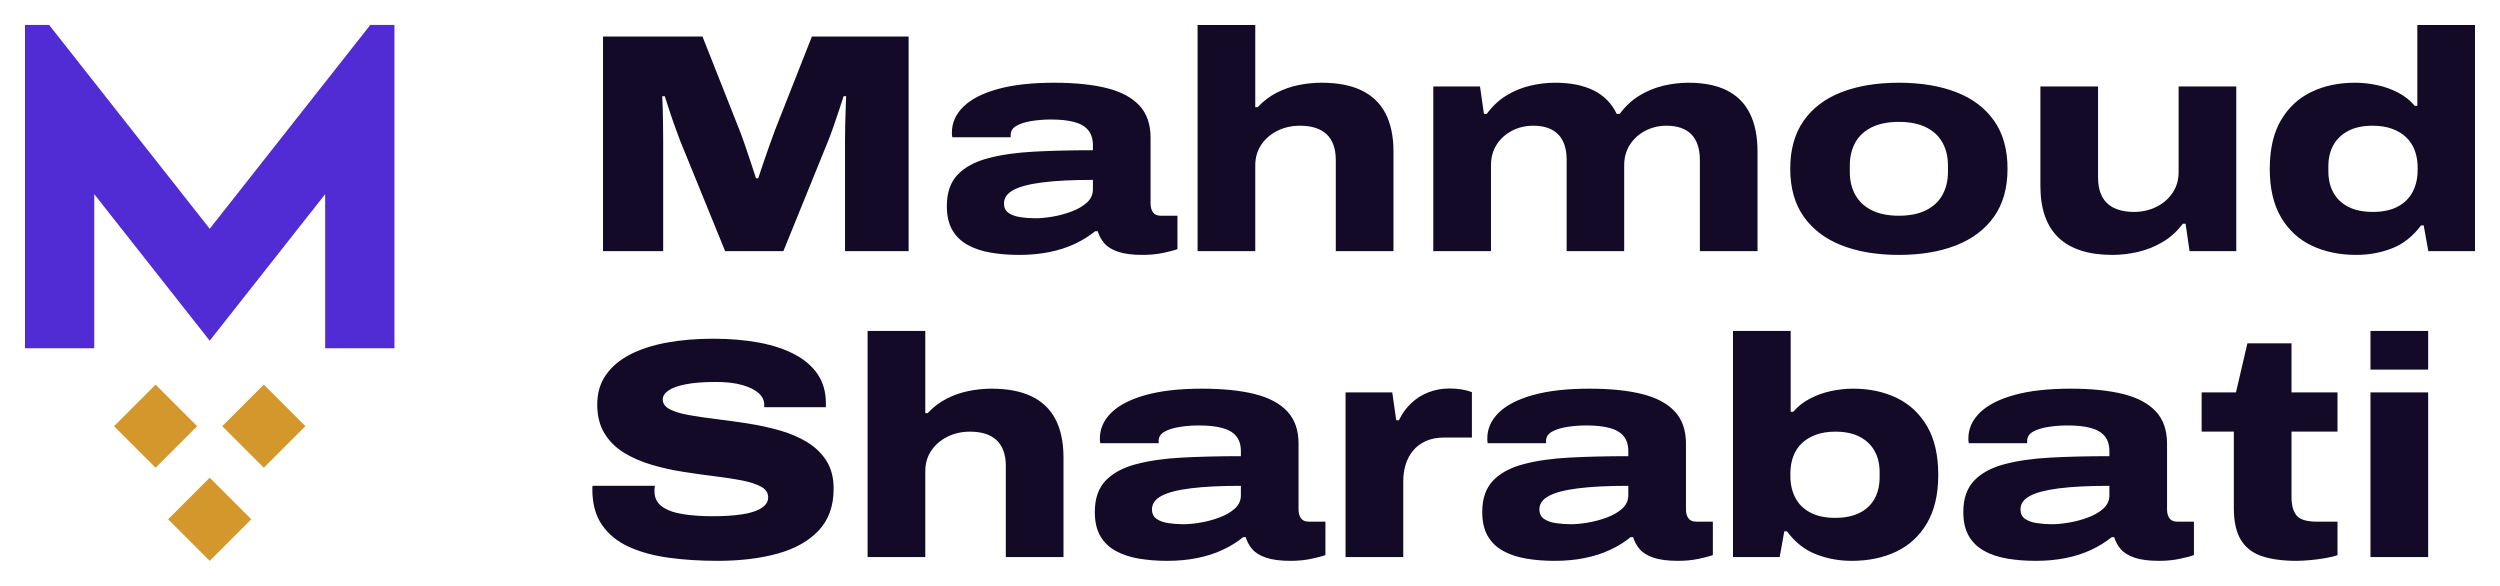
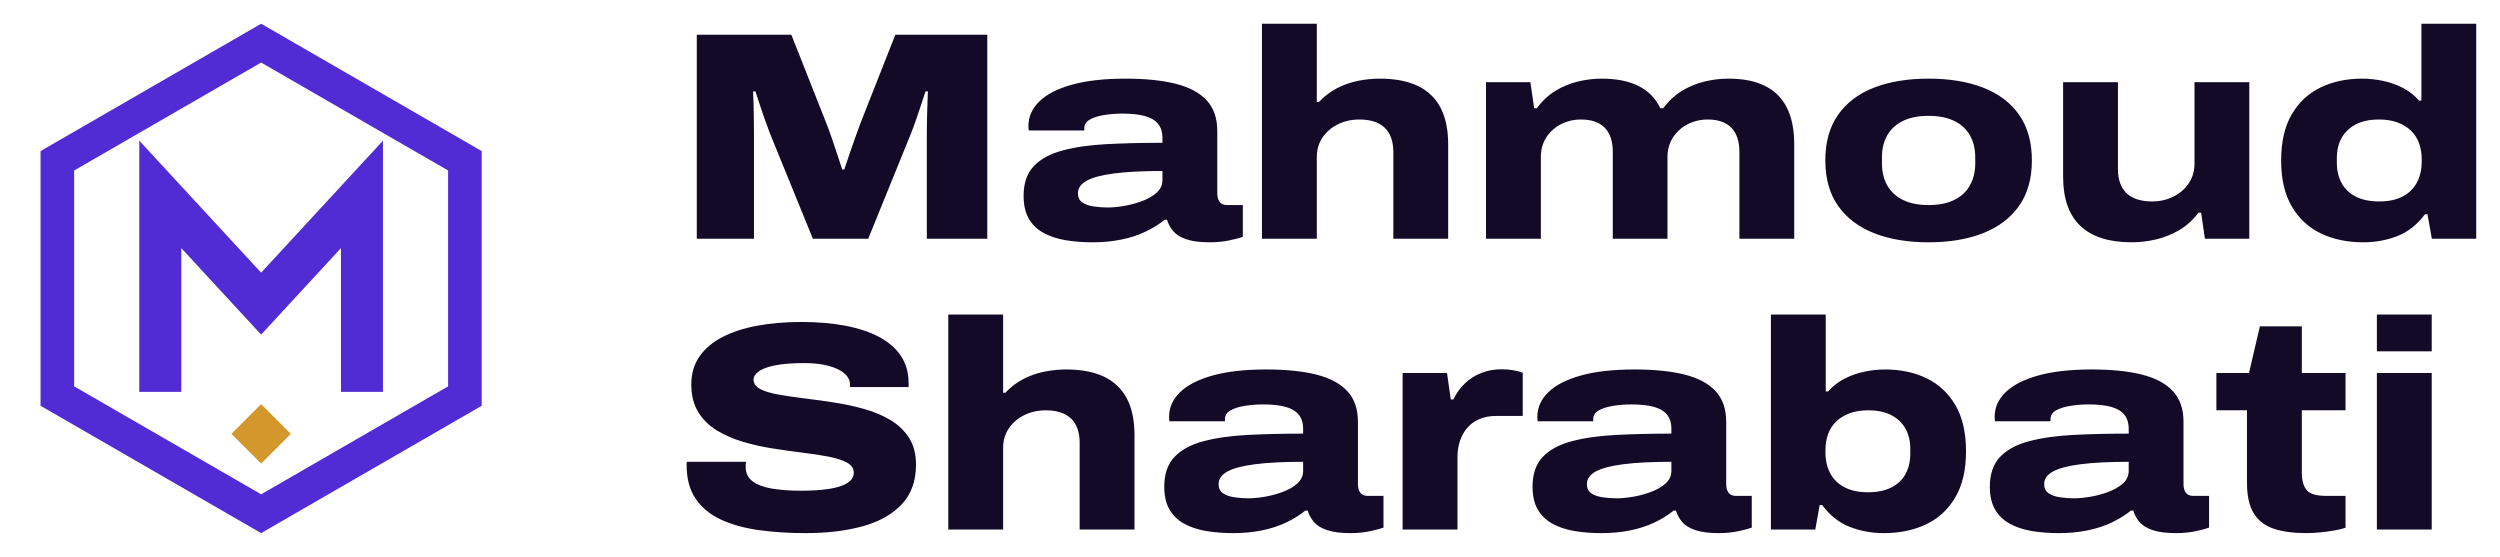
- <svg xmlns="http://www.w3.org/2000/svg" viewBox="-8.00 -80.45 800.80 187.65" role="img">
-   <g transform="translate(0.00 -61.36) scale(0.9246)">
-     <polygon points="0.00,100.00 0.00,-12.00 8.37,-12.00 64.00,58.61 119.63,-12.00 128.00,-12.00 128.00,100.00 104.00,100.00 104.00,46.62 64.00,97.39 24.00,46.62 24.00,100.00" fill="#512bd4" />
-     <polygon points="45.25,112.60 59.65,127.00 45.25,141.40 30.85,127.00" fill="#d4972c" />
-     <polygon points="82.75,112.60 97.15,127.00 82.75,141.40 68.35,127.00" fill="#d4972c" />
-     <polygon points="64.00,144.85 78.40,159.25 64.00,173.65 49.60,159.25" fill="#d4972c" />
+ <svg xmlns="http://www.w3.org/2000/svg" viewBox="-8.00 -80.45 842.44 187.65" role="img">
+   <g transform="translate(-10.62 -77.24) scale(1.4158)">
+     <polygon points="64.00,8.00 112.50,36.00 112.50,92.00 64.00,120.00 15.50,92.00 15.50,36.00" fill="none" stroke="#512bd4" stroke-width="8" stroke-linejoin="miter" />
+     <polyline points="40,86 40,44 64,70 88,44 88,86" fill="none" stroke="#512bd4" stroke-width="10" stroke-linecap="square" stroke-linejoin="miter" />
+     <rect x="59" y="96" width="10" height="10" transform="rotate(45 64 101)" fill="#d4972c" />
  </g>
-   <path transform="translate(176.71 0)" d="M8.45 0V-68.75H40.31L52.1 -38.94Q52.85 -37.07 53.81 -34.28Q54.77 -31.48 55.75 -28.55Q56.73 -25.61 57.46 -23.34H58.16Q58.84 -25.42 59.79 -28.21Q60.75 -30.99 61.76 -33.86Q62.77 -36.73 63.57 -38.85L75.36 -68.75H106.34V0H85.97V-35.48Q85.97 -37.61 86.02 -40.2Q86.07 -42.79 86.17 -45.3Q86.27 -47.82 86.32 -49.64H85.52Q84.91 -47.71 84.03 -45.09Q83.15 -42.47 82.27 -39.91Q81.38 -37.35 80.63 -35.48L66.22 0H47.57L33.11 -35.48Q32.1 -38.13 31.15 -40.82Q30.19 -43.52 29.46 -45.85Q28.72 -48.18 28.22 -49.64H27.42Q27.52 -48.22 27.57 -45.89Q27.62 -43.56 27.67 -40.87Q27.72 -38.18 27.72 -35.48V0ZM141.8 1.2Q136.88 1.2 132.64 0.48Q128.4 -0.25 125.24 -2Q122.08 -3.75 120.33 -6.77Q118.58 -9.8 118.58 -14.46Q118.58 -20.81 121.99 -24.44Q125.41 -28.06 131.7 -29.74Q138 -31.43 146.55 -31.88Q155.1 -32.33 165.37 -32.33V-33.94Q165.37 -36.96 163.85 -38.77Q162.34 -40.58 159.38 -41.37Q156.42 -42.17 151.96 -42.17Q148.76 -42.17 145.8 -41.7Q142.83 -41.24 140.93 -40.18Q139.03 -39.11 139.03 -37.26V-36.49H120.34Q120.24 -36.89 120.22 -37.21Q120.2 -37.53 120.2 -37.97Q120.2 -42.67 123.89 -46.28Q127.59 -49.89 134.89 -51.92Q142.19 -53.95 152.95 -53.95Q162.9 -53.95 169.8 -52.23Q176.69 -50.5 180.26 -46.65Q183.84 -42.81 183.84 -36.32V-15.25Q183.84 -13.51 184.62 -12.43Q185.4 -11.35 187.13 -11.35H192.45V-0.66Q191.01 -0.1 187.93 0.55Q184.85 1.2 181.32 1.2Q176.38 1.2 173.41 0.18Q170.44 -0.84 168.99 -2.57Q167.53 -4.31 166.91 -6.39H166.11Q163.26 -4.07 159.55 -2.33Q155.84 -0.59 151.4 0.3Q146.96 1.2 141.8 1.2ZM146.99 -10.53Q149.27 -10.53 152.35 -11.04Q155.43 -11.55 158.43 -12.66Q161.43 -13.76 163.4 -15.51Q165.37 -17.27 165.37 -19.8V-22.83Q155.53 -22.83 149.21 -22.02Q142.89 -21.22 139.89 -19.58Q136.89 -17.95 136.89 -15.3Q136.89 -13.26 138.36 -12.24Q139.84 -11.22 142.19 -10.88Q144.53 -10.53 146.99 -10.53ZM198.9 0V-72.45H217.38V-46.11H218.13Q220.88 -49.03 224.21 -50.74Q227.55 -52.45 231.24 -53.2Q234.93 -53.95 238.59 -53.95Q246.26 -53.95 251.37 -51.52Q256.48 -49.08 259.07 -44.17Q261.65 -39.25 261.65 -31.84V0H243.17V-29.28Q243.17 -31.97 242.41 -34.05Q241.65 -36.13 240.2 -37.47Q238.75 -38.82 236.63 -39.5Q234.5 -40.18 231.72 -40.18Q227.76 -40.18 224.5 -38.57Q221.25 -36.96 219.31 -34.11Q217.38 -31.27 217.38 -27.51V0ZM274.4 0V-52.75H289.36L290.63 -43.97H291.53Q294.22 -47.65 297.77 -49.83Q301.31 -52 305.36 -52.98Q309.41 -53.95 313.38 -53.95Q320.83 -53.95 325.79 -51.48Q330.74 -49 333.16 -43.97H334.11Q336.85 -47.65 340.42 -49.83Q343.99 -52 348.04 -52.98Q352.09 -53.95 356.1 -53.95Q363.48 -53.95 368.39 -51.52Q373.3 -49.08 375.78 -44.17Q378.26 -39.25 378.26 -31.84V0H359.79V-29.28Q359.79 -31.97 359.08 -34.05Q358.37 -36.13 357.02 -37.47Q355.67 -38.82 353.67 -39.5Q351.67 -40.18 349.14 -40.18Q345.43 -40.18 342.33 -38.57Q339.22 -36.96 337.39 -34.11Q335.55 -31.27 335.55 -27.51V0H317.12V-29.28Q317.12 -31.97 316.41 -34.05Q315.7 -36.13 314.35 -37.47Q313 -38.82 311 -39.5Q309 -40.18 306.42 -40.18Q302.71 -40.18 299.61 -38.57Q296.51 -36.96 294.69 -34.11Q292.88 -31.27 292.88 -27.51V0ZM423.54 1.2Q413 1.2 405.18 -1.87Q397.36 -4.95 393.05 -11.07Q388.74 -17.19 388.74 -26.4Q388.74 -35.65 393.05 -41.78Q397.36 -47.91 405.18 -50.93Q413 -53.95 423.54 -53.95Q434.07 -53.95 441.89 -50.93Q449.71 -47.91 454.03 -41.78Q458.34 -35.65 458.34 -26.4Q458.34 -17.19 454.03 -11.07Q449.71 -4.95 441.89 -1.87Q434.07 1.2 423.54 1.2ZM423.54 -11.35Q428.76 -11.35 432.27 -13.12Q435.77 -14.88 437.51 -18.05Q439.26 -21.22 439.26 -25.4V-27.4Q439.26 -31.62 437.51 -34.77Q435.77 -37.92 432.27 -39.66Q428.76 -41.41 423.54 -41.41Q418.32 -41.41 414.81 -39.66Q411.31 -37.92 409.56 -34.77Q407.82 -31.62 407.82 -27.4V-25.4Q407.82 -21.22 409.56 -18.05Q411.31 -14.88 414.81 -13.12Q418.32 -11.35 423.54 -11.35ZM491.93 1.2Q480.49 1.2 474.68 -4.33Q468.87 -9.85 468.87 -20.92V-52.75H487.34V-23.48Q487.34 -20.78 488.1 -18.71Q488.86 -16.63 490.31 -15.28Q491.76 -13.94 493.91 -13.26Q496.06 -12.57 498.79 -12.57Q502.76 -12.57 506.01 -14.18Q509.26 -15.79 511.2 -18.67Q513.14 -21.54 513.14 -25.24V-52.75H531.61V0H516.65L515.38 -8.78H514.48Q511.73 -5.1 508.04 -2.93Q504.34 -0.75 500.22 0.22Q496.09 1.2 491.93 1.2ZM570.05 1.2Q562.01 1.2 555.77 -1.77Q549.53 -4.75 545.93 -10.87Q542.34 -16.99 542.34 -26.35Q542.34 -35.81 545.91 -41.91Q549.48 -48.01 555.63 -50.98Q561.78 -53.95 569.63 -53.95Q573.13 -53.95 576.71 -53.19Q580.29 -52.43 583.45 -50.78Q586.6 -49.14 588.8 -46.54H589.61V-72.45H608.08V0H593.13L591.65 -8.25H590.8Q586.88 -2.99 581.5 -0.9Q576.12 1.2 570.05 1.2ZM575.39 -12.57Q580.16 -12.57 583.34 -14.27Q586.53 -15.96 588.12 -19Q589.71 -22.04 589.71 -26.01V-26.7Q589.71 -29.74 588.81 -32.2Q587.9 -34.67 586.08 -36.43Q584.26 -38.19 581.57 -39.18Q578.88 -40.18 575.3 -40.18Q570.63 -40.18 567.47 -38.52Q564.31 -36.85 562.71 -33.96Q561.11 -31.08 561.11 -27.21V-25.55Q561.11 -21.68 562.73 -18.74Q564.35 -15.8 567.51 -14.19Q570.67 -12.57 575.39 -12.57ZM45.16 99.2Q36.76 99.2 29.47 98.2Q22.18 97.19 16.7 94.69Q11.22 92.18 8.13 87.7Q5.03 83.22 5.03 76.32Q5.03 76.12 5.03 75.79Q5.03 75.47 5.13 75.16H25.08Q24.98 75.56 24.95 76Q24.93 76.44 24.93 76.92Q24.93 79.97 27.25 81.73Q29.57 83.49 33.81 84.2Q38.05 84.91 43.66 84.91Q46.02 84.91 48.48 84.77Q50.94 84.62 53.23 84.26Q55.52 83.9 57.35 83.21Q59.17 82.53 60.26 81.45Q61.35 80.37 61.35 78.85Q61.35 76.68 59.05 75.43Q56.75 74.18 52.84 73.42Q48.92 72.67 44.05 72.08Q39.19 71.48 33.98 70.66Q28.76 69.84 23.9 68.39Q19.03 66.94 15.11 64.53Q11.2 62.12 8.9 58.34Q6.6 54.55 6.6 49.09Q6.6 43.63 9.37 39.66Q12.13 35.69 17.12 33.11Q22.11 30.54 28.9 29.29Q35.7 28.05 43.71 28.05Q51.87 28.05 58.52 29.31Q65.16 30.57 69.93 33.12Q74.7 35.67 77.27 39.53Q79.83 43.4 79.83 48.61V49.99H60.09V49.18Q60.09 47.09 58.29 45.47Q56.48 43.85 53.04 42.88Q49.59 41.9 44.66 41.9Q38.77 41.9 34.97 42.64Q31.18 43.38 29.38 44.66Q27.58 45.93 27.58 47.45Q27.58 49.48 29.87 50.67Q32.17 51.85 36.09 52.53Q40 53.22 44.87 53.81Q49.73 54.4 54.95 55.22Q60.16 56.04 65.02 57.41Q69.89 58.79 73.81 61.16Q77.73 63.54 80.02 67.17Q82.32 70.8 82.32 76.11Q82.32 84.38 77.53 89.48Q72.74 94.57 64.35 96.89Q55.96 99.2 45.16 99.2ZM93.2 98V25.55H111.68V51.89H112.43Q115.18 48.97 118.51 47.26Q121.85 45.55 125.54 44.8Q129.23 44.05 132.89 44.05Q140.56 44.05 145.67 46.48Q150.78 48.92 153.37 53.83Q155.95 58.75 155.95 66.16V98H137.47V68.72Q137.47 66.03 136.71 63.95Q135.95 61.87 134.5 60.53Q133.05 59.18 130.93 58.5Q128.8 57.82 126.02 57.82Q122.06 57.82 118.8 59.43Q115.55 61.04 113.61 63.89Q111.68 66.73 111.68 70.49V98ZM189.2 99.2Q184.28 99.2 180.04 98.48Q175.8 97.75 172.64 96Q169.48 94.25 167.73 91.23Q165.98 88.2 165.98 83.54Q165.98 77.19 169.39 73.56Q172.81 69.94 179.1 68.26Q185.4 66.57 193.95 66.12Q202.5 65.67 212.77 65.67V64.06Q212.77 61.04 211.25 59.23Q209.74 57.42 206.78 56.63Q203.82 55.83 199.36 55.83Q196.16 55.83 193.2 56.3Q190.23 56.76 188.33 57.82Q186.43 58.89 186.43 60.74V61.51H167.74Q167.64 61.11 167.62 60.79Q167.6 60.47 167.6 60.03Q167.6 55.33 171.29 51.72Q174.99 48.11 182.29 46.08Q189.59 44.05 200.35 44.05Q210.3 44.05 217.2 45.77Q224.09 47.5 227.66 51.35Q231.24 55.19 231.24 61.68V82.75Q231.24 84.49 232.02 85.57Q232.8 86.65 234.53 86.65H239.85V97.34Q238.41 97.9 235.33 98.55Q232.25 99.2 228.72 99.2Q223.78 99.2 220.81 98.18Q217.84 97.16 216.39 95.43Q214.93 93.69 214.31 91.61H213.51Q210.66 93.93 206.95 95.67Q203.24 97.41 198.8 98.3Q194.36 99.2 189.2 99.2ZM194.39 87.47Q196.67 87.47 199.75 86.96Q202.83 86.45 205.83 85.34Q208.83 84.24 210.8 82.49Q212.77 80.73 212.77 78.2V75.17Q202.93 75.17 196.61 75.98Q190.29 76.78 187.29 78.42Q184.29 80.05 184.29 82.7Q184.29 84.74 185.76 85.76Q187.24 86.78 189.59 87.12Q191.93 87.47 194.39 87.47ZM246.3 98V45.25H261.26L262.53 54.17H263.39Q264.92 50.98 267.35 48.69Q269.77 46.4 272.9 45.2Q276.02 43.99 279.53 43.99Q281.55 43.99 283.35 44.27Q285.16 44.55 286.77 45.15V59.7H278.03Q274.51 59.7 272.01 60.83Q269.5 61.97 267.91 63.91Q266.32 65.86 265.55 68.34Q264.78 70.82 264.78 73.61V98ZM313.3 99.2Q308.38 99.2 304.14 98.48Q299.9 97.75 296.74 96Q293.58 94.25 291.83 91.23Q290.08 88.2 290.08 83.54Q290.08 77.19 293.49 73.56Q296.91 69.94 303.2 68.26Q309.5 66.57 318.05 66.12Q326.6 65.67 336.87 65.67V64.06Q336.87 61.04 335.35 59.23Q333.84 57.42 330.88 56.63Q327.92 55.83 323.46 55.83Q320.26 55.83 317.3 56.3Q314.33 56.76 312.43 57.82Q310.53 58.89 310.53 60.74V61.51H291.84Q291.74 61.11 291.72 60.79Q291.7 60.47 291.7 60.03Q291.7 55.33 295.39 51.72Q299.09 48.11 306.39 46.08Q313.69 44.05 324.45 44.05Q334.4 44.05 341.3 45.77Q348.19 47.5 351.76 51.35Q355.34 55.19 355.34 61.68V82.75Q355.34 84.49 356.12 85.57Q356.9 86.65 358.63 86.65H363.95V97.34Q362.51 97.9 359.43 98.55Q356.35 99.2 352.82 99.2Q347.88 99.2 344.91 98.18Q341.94 97.16 340.49 95.43Q339.03 93.69 338.41 91.61H337.61Q334.76 93.93 331.05 95.67Q327.34 97.41 322.9 98.3Q318.46 99.2 313.3 99.2ZM318.49 87.47Q320.77 87.47 323.85 86.96Q326.93 86.45 329.93 85.34Q332.93 84.24 334.9 82.49Q336.87 80.73 336.87 78.2V75.17Q327.03 75.17 320.71 75.98Q314.39 76.78 311.39 78.42Q308.39 80.05 308.39 82.7Q308.39 84.74 309.86 85.76Q311.34 86.78 313.69 87.12Q316.03 87.47 318.49 87.47ZM408.44 99.2Q402.37 99.2 396.99 97.1Q391.6 95.01 387.69 89.75H386.83L385.36 98H370.4V25.55H388.88V51.46H389.68Q391.94 48.86 395.09 47.22Q398.25 45.57 401.83 44.81Q405.41 44.05 408.85 44.05Q416.71 44.05 422.86 47.02Q429 49.99 432.58 56.09Q436.15 62.19 436.15 71.65Q436.15 81.01 432.55 87.13Q428.96 93.25 422.72 96.23Q416.48 99.2 408.44 99.2ZM403.09 85.43Q407.81 85.43 411 83.81Q414.18 82.2 415.78 79.26Q417.37 76.32 417.37 72.45V70.79Q417.37 66.92 415.78 64.04Q414.18 61.15 411.04 59.48Q407.9 57.82 403.18 57.82Q399.61 57.82 396.92 58.82Q394.23 59.81 392.41 61.57Q390.59 63.33 389.68 65.8Q388.78 68.26 388.78 71.3V71.99Q388.78 75.96 390.37 79Q391.96 82.04 395.17 83.73Q398.37 85.43 403.09 85.43ZM467.4 99.2Q462.48 99.2 458.24 98.48Q454 97.75 450.84 96Q447.68 94.25 445.93 91.23Q444.18 88.2 444.18 83.54Q444.18 77.19 447.59 73.56Q451.01 69.94 457.3 68.26Q463.6 66.57 472.15 66.12Q480.7 65.67 490.97 65.67V64.06Q490.97 61.04 489.45 59.23Q487.94 57.42 484.98 56.63Q482.02 55.83 477.56 55.83Q474.36 55.83 471.4 56.3Q468.43 56.76 466.53 57.82Q464.63 58.89 464.63 60.74V61.51H445.94Q445.84 61.11 445.82 60.79Q445.8 60.47 445.8 60.03Q445.8 55.33 449.49 51.72Q453.19 48.11 460.49 46.08Q467.79 44.05 478.55 44.05Q488.5 44.05 495.4 45.77Q502.29 47.5 505.86 51.35Q509.44 55.19 509.44 61.68V82.75Q509.44 84.49 510.22 85.57Q511 86.65 512.73 86.65H518.05V97.34Q516.61 97.9 513.53 98.55Q510.45 99.2 506.92 99.2Q501.98 99.2 499.01 98.18Q496.04 97.16 494.59 95.43Q493.13 93.69 492.51 91.61H491.71Q488.86 93.93 485.15 95.67Q481.44 97.41 477 98.3Q472.56 99.2 467.4 99.2ZM472.59 87.47Q474.87 87.47 477.95 86.96Q481.03 86.45 484.03 85.34Q487.03 84.24 489 82.49Q490.97 80.73 490.97 78.2V75.17Q481.13 75.17 474.81 75.98Q468.49 76.78 465.49 78.42Q462.49 80.05 462.49 82.7Q462.49 84.74 463.96 85.76Q465.44 86.78 467.79 87.12Q470.13 87.47 472.59 87.47ZM550.88 99.2Q544.32 99.2 539.85 97.71Q535.38 96.22 533.11 92.52Q530.83 88.83 530.83 82.22V57.79H520.52V45.25H531.51L535.18 29.52H549.31V45.25H564.04V57.79H549.31V78.83Q549.31 82.63 550.9 84.64Q552.5 86.65 557.47 86.65H564.04V97.39Q562.64 97.89 560.19 98.32Q557.75 98.75 555.22 98.97Q552.69 99.2 550.88 99.2ZM574.6 37.95V25.55H593.08V37.95ZM574.6 98V45.25H593.08V98Z" fill="#120a26" />
+   <path transform="translate(218.35 0)" d="M8.45 0V-68.75H40.31L52.1 -38.94Q52.85 -37.07 53.81 -34.28Q54.77 -31.48 55.75 -28.55Q56.73 -25.61 57.46 -23.34H58.16Q58.84 -25.42 59.79 -28.21Q60.75 -30.99 61.76 -33.86Q62.77 -36.73 63.57 -38.85L75.36 -68.75H106.34V0H85.97V-35.48Q85.97 -37.61 86.02 -40.2Q86.07 -42.79 86.17 -45.3Q86.27 -47.82 86.32 -49.64H85.52Q84.91 -47.71 84.03 -45.09Q83.15 -42.47 82.27 -39.91Q81.38 -37.35 80.63 -35.48L66.22 0H47.57L33.11 -35.48Q32.1 -38.13 31.15 -40.82Q30.19 -43.52 29.46 -45.85Q28.72 -48.18 28.22 -49.64H27.42Q27.52 -48.22 27.57 -45.89Q27.62 -43.56 27.67 -40.87Q27.72 -38.18 27.72 -35.48V0ZM141.8 1.2Q136.88 1.2 132.64 0.48Q128.4 -0.25 125.24 -2Q122.08 -3.75 120.33 -6.77Q118.58 -9.8 118.58 -14.46Q118.58 -20.81 121.99 -24.44Q125.41 -28.06 131.7 -29.74Q138 -31.43 146.55 -31.88Q155.1 -32.33 165.37 -32.33V-33.94Q165.37 -36.96 163.85 -38.77Q162.34 -40.58 159.38 -41.37Q156.42 -42.17 151.96 -42.17Q148.76 -42.17 145.8 -41.7Q142.83 -41.24 140.93 -40.18Q139.03 -39.11 139.03 -37.26V-36.49H120.34Q120.24 -36.89 120.22 -37.21Q120.2 -37.53 120.2 -37.97Q120.2 -42.67 123.89 -46.28Q127.59 -49.89 134.89 -51.92Q142.19 -53.95 152.95 -53.95Q162.9 -53.95 169.8 -52.23Q176.69 -50.5 180.26 -46.65Q183.84 -42.81 183.84 -36.32V-15.25Q183.84 -13.51 184.62 -12.43Q185.4 -11.35 187.13 -11.35H192.45V-0.66Q191.01 -0.1 187.93 0.55Q184.85 1.2 181.32 1.2Q176.38 1.2 173.41 0.18Q170.44 -0.84 168.99 -2.57Q167.53 -4.31 166.91 -6.39H166.11Q163.26 -4.07 159.55 -2.33Q155.84 -0.59 151.4 0.3Q146.96 1.2 141.8 1.2ZM146.99 -10.53Q149.27 -10.53 152.35 -11.04Q155.43 -11.55 158.43 -12.66Q161.43 -13.76 163.4 -15.51Q165.37 -17.27 165.37 -19.8V-22.83Q155.53 -22.83 149.21 -22.02Q142.89 -21.22 139.89 -19.58Q136.89 -17.95 136.89 -15.3Q136.89 -13.26 138.36 -12.24Q139.84 -11.22 142.19 -10.88Q144.53 -10.53 146.99 -10.53ZM198.9 0V-72.45H217.38V-46.11H218.13Q220.88 -49.03 224.21 -50.74Q227.55 -52.45 231.24 -53.2Q234.93 -53.95 238.59 -53.95Q246.26 -53.95 251.37 -51.52Q256.48 -49.08 259.07 -44.17Q261.65 -39.25 261.65 -31.84V0H243.17V-29.28Q243.17 -31.97 242.41 -34.05Q241.65 -36.13 240.2 -37.47Q238.75 -38.82 236.63 -39.5Q234.5 -40.18 231.72 -40.18Q227.76 -40.18 224.5 -38.57Q221.25 -36.96 219.31 -34.11Q217.38 -31.27 217.38 -27.51V0ZM274.4 0V-52.75H289.36L290.63 -43.97H291.53Q294.22 -47.65 297.77 -49.83Q301.31 -52 305.36 -52.98Q309.41 -53.95 313.38 -53.95Q320.83 -53.95 325.79 -51.48Q330.74 -49 333.16 -43.97H334.11Q336.85 -47.65 340.42 -49.83Q343.99 -52 348.04 -52.98Q352.09 -53.95 356.1 -53.95Q363.48 -53.95 368.39 -51.52Q373.3 -49.08 375.78 -44.17Q378.26 -39.25 378.26 -31.84V0H359.79V-29.28Q359.79 -31.97 359.08 -34.05Q358.37 -36.13 357.02 -37.47Q355.67 -38.82 353.67 -39.5Q351.67 -40.18 349.14 -40.18Q345.43 -40.18 342.33 -38.57Q339.22 -36.96 337.39 -34.11Q335.55 -31.27 335.55 -27.51V0H317.12V-29.28Q317.12 -31.97 316.41 -34.05Q315.7 -36.13 314.35 -37.47Q313 -38.82 311 -39.5Q309 -40.18 306.42 -40.18Q302.71 -40.18 299.61 -38.57Q296.51 -36.96 294.69 -34.11Q292.88 -31.27 292.88 -27.51V0ZM423.54 1.2Q413 1.2 405.18 -1.87Q397.36 -4.95 393.05 -11.07Q388.74 -17.19 388.74 -26.4Q388.74 -35.65 393.05 -41.78Q397.36 -47.91 405.18 -50.93Q413 -53.95 423.54 -53.95Q434.07 -53.95 441.89 -50.93Q449.71 -47.91 454.03 -41.78Q458.34 -35.65 458.34 -26.4Q458.34 -17.19 454.03 -11.07Q449.71 -4.95 441.89 -1.87Q434.07 1.2 423.54 1.2ZM423.54 -11.35Q428.76 -11.35 432.27 -13.12Q435.77 -14.88 437.51 -18.05Q439.26 -21.22 439.26 -25.4V-27.4Q439.26 -31.62 437.51 -34.77Q435.77 -37.92 432.27 -39.66Q428.76 -41.41 423.54 -41.41Q418.32 -41.41 414.81 -39.66Q411.31 -37.92 409.56 -34.77Q407.82 -31.62 407.82 -27.4V-25.4Q407.82 -21.22 409.56 -18.05Q411.31 -14.88 414.81 -13.12Q418.32 -11.35 423.54 -11.35ZM491.93 1.2Q480.49 1.2 474.68 -4.33Q468.87 -9.85 468.87 -20.92V-52.75H487.34V-23.48Q487.34 -20.78 488.1 -18.71Q488.86 -16.63 490.31 -15.28Q491.76 -13.94 493.91 -13.26Q496.06 -12.57 498.79 -12.57Q502.76 -12.57 506.01 -14.18Q509.26 -15.79 511.2 -18.67Q513.14 -21.54 513.14 -25.24V-52.75H531.61V0H516.65L515.38 -8.78H514.48Q511.73 -5.1 508.04 -2.93Q504.34 -0.75 500.22 0.22Q496.09 1.2 491.93 1.2ZM570.05 1.2Q562.01 1.2 555.77 -1.77Q549.53 -4.75 545.93 -10.87Q542.34 -16.99 542.34 -26.35Q542.34 -35.81 545.91 -41.91Q549.48 -48.01 555.63 -50.98Q561.78 -53.95 569.63 -53.95Q573.13 -53.95 576.71 -53.19Q580.29 -52.43 583.45 -50.78Q586.6 -49.14 588.8 -46.54H589.61V-72.45H608.08V0H593.13L591.65 -8.25H590.8Q586.88 -2.99 581.5 -0.9Q576.12 1.2 570.05 1.2ZM575.39 -12.57Q580.16 -12.57 583.34 -14.27Q586.53 -15.96 588.12 -19Q589.71 -22.04 589.71 -26.01V-26.7Q589.71 -29.74 588.81 -32.2Q587.9 -34.67 586.08 -36.43Q584.26 -38.19 581.57 -39.18Q578.88 -40.18 575.3 -40.18Q570.63 -40.18 567.47 -38.52Q564.31 -36.85 562.71 -33.96Q561.11 -31.08 561.11 -27.21V-25.55Q561.11 -21.68 562.73 -18.74Q564.35 -15.8 567.51 -14.19Q570.67 -12.57 575.39 -12.57ZM45.16 99.2Q36.76 99.2 29.47 98.2Q22.18 97.19 16.7 94.69Q11.22 92.18 8.13 87.7Q5.03 83.22 5.03 76.32Q5.03 76.12 5.03 75.79Q5.03 75.47 5.13 75.16H25.08Q24.98 75.56 24.95 76Q24.93 76.44 24.93 76.92Q24.93 79.97 27.25 81.73Q29.57 83.49 33.81 84.2Q38.05 84.91 43.66 84.91Q46.02 84.91 48.48 84.77Q50.94 84.62 53.23 84.26Q55.52 83.9 57.35 83.21Q59.17 82.53 60.26 81.45Q61.35 80.37 61.35 78.85Q61.35 76.68 59.05 75.43Q56.75 74.18 52.84 73.42Q48.92 72.67 44.05 72.08Q39.19 71.48 33.98 70.66Q28.76 69.84 23.9 68.39Q19.03 66.94 15.11 64.53Q11.2 62.12 8.9 58.34Q6.6 54.55 6.6 49.09Q6.6 43.63 9.37 39.66Q12.13 35.69 17.12 33.11Q22.11 30.54 28.9 29.29Q35.7 28.05 43.71 28.05Q51.87 28.05 58.52 29.31Q65.16 30.57 69.93 33.12Q74.7 35.67 77.27 39.53Q79.83 43.4 79.83 48.61V49.99H60.09V49.18Q60.09 47.09 58.29 45.47Q56.48 43.85 53.04 42.88Q49.59 41.9 44.66 41.9Q38.77 41.9 34.97 42.64Q31.18 43.38 29.38 44.66Q27.58 45.93 27.58 47.45Q27.58 49.48 29.87 50.67Q32.17 51.85 36.09 52.53Q40 53.22 44.87 53.81Q49.73 54.4 54.95 55.22Q60.16 56.04 65.02 57.41Q69.89 58.79 73.81 61.16Q77.73 63.54 80.02 67.17Q82.32 70.8 82.32 76.11Q82.32 84.38 77.53 89.48Q72.74 94.57 64.35 96.89Q55.96 99.2 45.16 99.2ZM93.2 98V25.55H111.68V51.89H112.43Q115.18 48.97 118.51 47.26Q121.85 45.55 125.54 44.8Q129.23 44.05 132.89 44.05Q140.56 44.05 145.67 46.48Q150.78 48.92 153.37 53.83Q155.95 58.75 155.95 66.16V98H137.47V68.72Q137.47 66.03 136.71 63.95Q135.95 61.87 134.5 60.53Q133.05 59.18 130.93 58.5Q128.8 57.82 126.02 57.82Q122.06 57.82 118.8 59.43Q115.55 61.04 113.61 63.89Q111.68 66.73 111.68 70.49V98ZM189.2 99.2Q184.28 99.2 180.04 98.48Q175.8 97.75 172.64 96Q169.48 94.25 167.73 91.23Q165.98 88.2 165.98 83.54Q165.98 77.19 169.39 73.56Q172.81 69.94 179.1 68.26Q185.4 66.57 193.95 66.12Q202.5 65.67 212.77 65.67V64.06Q212.77 61.04 211.25 59.23Q209.74 57.42 206.78 56.63Q203.82 55.83 199.36 55.83Q196.16 55.83 193.2 56.3Q190.23 56.76 188.33 57.82Q186.43 58.89 186.43 60.74V61.51H167.74Q167.64 61.11 167.62 60.79Q167.6 60.47 167.6 60.03Q167.6 55.33 171.29 51.72Q174.99 48.11 182.29 46.08Q189.59 44.05 200.35 44.05Q210.3 44.05 217.2 45.77Q224.09 47.5 227.66 51.35Q231.24 55.19 231.24 61.68V82.75Q231.24 84.49 232.02 85.57Q232.8 86.65 234.53 86.65H239.85V97.34Q238.41 97.9 235.33 98.55Q232.25 99.2 228.72 99.2Q223.78 99.2 220.81 98.18Q217.84 97.16 216.39 95.43Q214.93 93.69 214.31 91.61H213.51Q210.66 93.93 206.95 95.67Q203.24 97.41 198.8 98.3Q194.36 99.2 189.2 99.2ZM194.39 87.47Q196.67 87.47 199.75 86.96Q202.83 86.45 205.83 85.34Q208.83 84.24 210.8 82.49Q212.77 80.73 212.77 78.2V75.17Q202.93 75.17 196.61 75.98Q190.29 76.78 187.29 78.42Q184.29 80.05 184.29 82.7Q184.29 84.74 185.76 85.76Q187.24 86.78 189.59 87.12Q191.93 87.47 194.39 87.47ZM246.3 98V45.25H261.26L262.53 54.17H263.39Q264.92 50.98 267.35 48.69Q269.77 46.4 272.9 45.2Q276.02 43.99 279.53 43.99Q281.55 43.99 283.35 44.27Q285.16 44.55 286.77 45.15V59.7H278.03Q274.51 59.7 272.01 60.83Q269.5 61.97 267.91 63.91Q266.32 65.86 265.55 68.34Q264.78 70.82 264.78 73.61V98ZM313.3 99.2Q308.38 99.2 304.14 98.48Q299.9 97.75 296.74 96Q293.58 94.25 291.83 91.23Q290.08 88.2 290.08 83.54Q290.08 77.19 293.49 73.56Q296.91 69.94 303.2 68.26Q309.5 66.57 318.05 66.12Q326.6 65.67 336.87 65.67V64.06Q336.87 61.04 335.35 59.23Q333.84 57.42 330.88 56.63Q327.92 55.83 323.46 55.83Q320.26 55.83 317.3 56.3Q314.33 56.76 312.43 57.82Q310.53 58.89 310.53 60.74V61.51H291.84Q291.74 61.11 291.72 60.79Q291.7 60.47 291.7 60.03Q291.7 55.33 295.39 51.72Q299.09 48.11 306.39 46.08Q313.69 44.05 324.45 44.05Q334.4 44.05 341.3 45.77Q348.19 47.5 351.76 51.35Q355.34 55.19 355.34 61.68V82.75Q355.34 84.49 356.12 85.57Q356.9 86.65 358.63 86.65H363.95V97.34Q362.51 97.9 359.43 98.55Q356.35 99.2 352.82 99.2Q347.88 99.2 344.91 98.18Q341.94 97.16 340.49 95.43Q339.03 93.69 338.41 91.61H337.61Q334.76 93.93 331.05 95.67Q327.34 97.41 322.9 98.3Q318.46 99.2 313.3 99.2ZM318.49 87.47Q320.77 87.47 323.85 86.96Q326.93 86.45 329.93 85.34Q332.93 84.24 334.9 82.49Q336.87 80.73 336.87 78.2V75.17Q327.03 75.17 320.71 75.98Q314.39 76.78 311.39 78.42Q308.39 80.05 308.39 82.7Q308.39 84.74 309.86 85.76Q311.34 86.78 313.69 87.12Q316.03 87.47 318.49 87.47ZM408.44 99.2Q402.37 99.2 396.99 97.1Q391.6 95.01 387.69 89.75H386.83L385.36 98H370.4V25.55H388.88V51.46H389.68Q391.94 48.86 395.09 47.22Q398.25 45.57 401.83 44.81Q405.41 44.05 408.85 44.05Q416.71 44.05 422.86 47.02Q429 49.99 432.58 56.09Q436.15 62.19 436.15 71.65Q436.15 81.01 432.55 87.13Q428.96 93.25 422.72 96.23Q416.48 99.2 408.44 99.2ZM403.09 85.43Q407.81 85.43 411 83.81Q414.18 82.2 415.78 79.26Q417.37 76.32 417.37 72.45V70.79Q417.37 66.92 415.78 64.04Q414.18 61.15 411.04 59.48Q407.9 57.82 403.18 57.82Q399.61 57.82 396.92 58.82Q394.23 59.81 392.41 61.57Q390.59 63.33 389.68 65.8Q388.78 68.26 388.78 71.3V71.99Q388.78 75.96 390.37 79Q391.96 82.04 395.17 83.73Q398.37 85.43 403.09 85.43ZM467.4 99.2Q462.48 99.2 458.24 98.48Q454 97.75 450.84 96Q447.68 94.25 445.93 91.23Q444.18 88.2 444.18 83.54Q444.18 77.19 447.59 73.56Q451.01 69.94 457.3 68.26Q463.6 66.57 472.15 66.12Q480.7 65.67 490.97 65.67V64.06Q490.97 61.04 489.45 59.23Q487.94 57.42 484.98 56.63Q482.02 55.83 477.56 55.83Q474.36 55.83 471.4 56.3Q468.43 56.76 466.53 57.82Q464.63 58.89 464.63 60.74V61.51H445.94Q445.84 61.11 445.82 60.79Q445.8 60.47 445.8 60.03Q445.8 55.33 449.49 51.72Q453.19 48.11 460.49 46.08Q467.79 44.05 478.55 44.05Q488.5 44.05 495.4 45.77Q502.29 47.5 505.86 51.35Q509.44 55.19 509.44 61.68V82.75Q509.44 84.49 510.22 85.57Q511 86.65 512.73 86.65H518.05V97.34Q516.61 97.9 513.53 98.55Q510.45 99.2 506.92 99.2Q501.98 99.2 499.01 98.18Q496.04 97.16 494.59 95.43Q493.13 93.69 492.51 91.61H491.71Q488.86 93.93 485.15 95.67Q481.44 97.41 477 98.3Q472.56 99.2 467.4 99.2ZM472.59 87.47Q474.87 87.47 477.95 86.96Q481.03 86.45 484.03 85.34Q487.03 84.24 489 82.49Q490.97 80.73 490.97 78.2V75.17Q481.13 75.17 474.81 75.98Q468.49 76.78 465.49 78.42Q462.49 80.05 462.49 82.7Q462.49 84.74 463.96 85.76Q465.44 86.78 467.79 87.12Q470.13 87.47 472.59 87.47ZM550.88 99.2Q544.32 99.2 539.85 97.71Q535.38 96.22 533.11 92.52Q530.83 88.83 530.83 82.22V57.79H520.52V45.25H531.51L535.18 29.52H549.31V45.25H564.04V57.79H549.31V78.83Q549.31 82.63 550.9 84.64Q552.5 86.65 557.47 86.65H564.04V97.39Q562.64 97.89 560.19 98.32Q557.75 98.75 555.22 98.97Q552.69 99.2 550.88 99.2ZM574.6 37.95V25.55H593.08V37.95ZM574.6 98V45.25H593.08V98Z" fill="#120a26" />
</svg>
